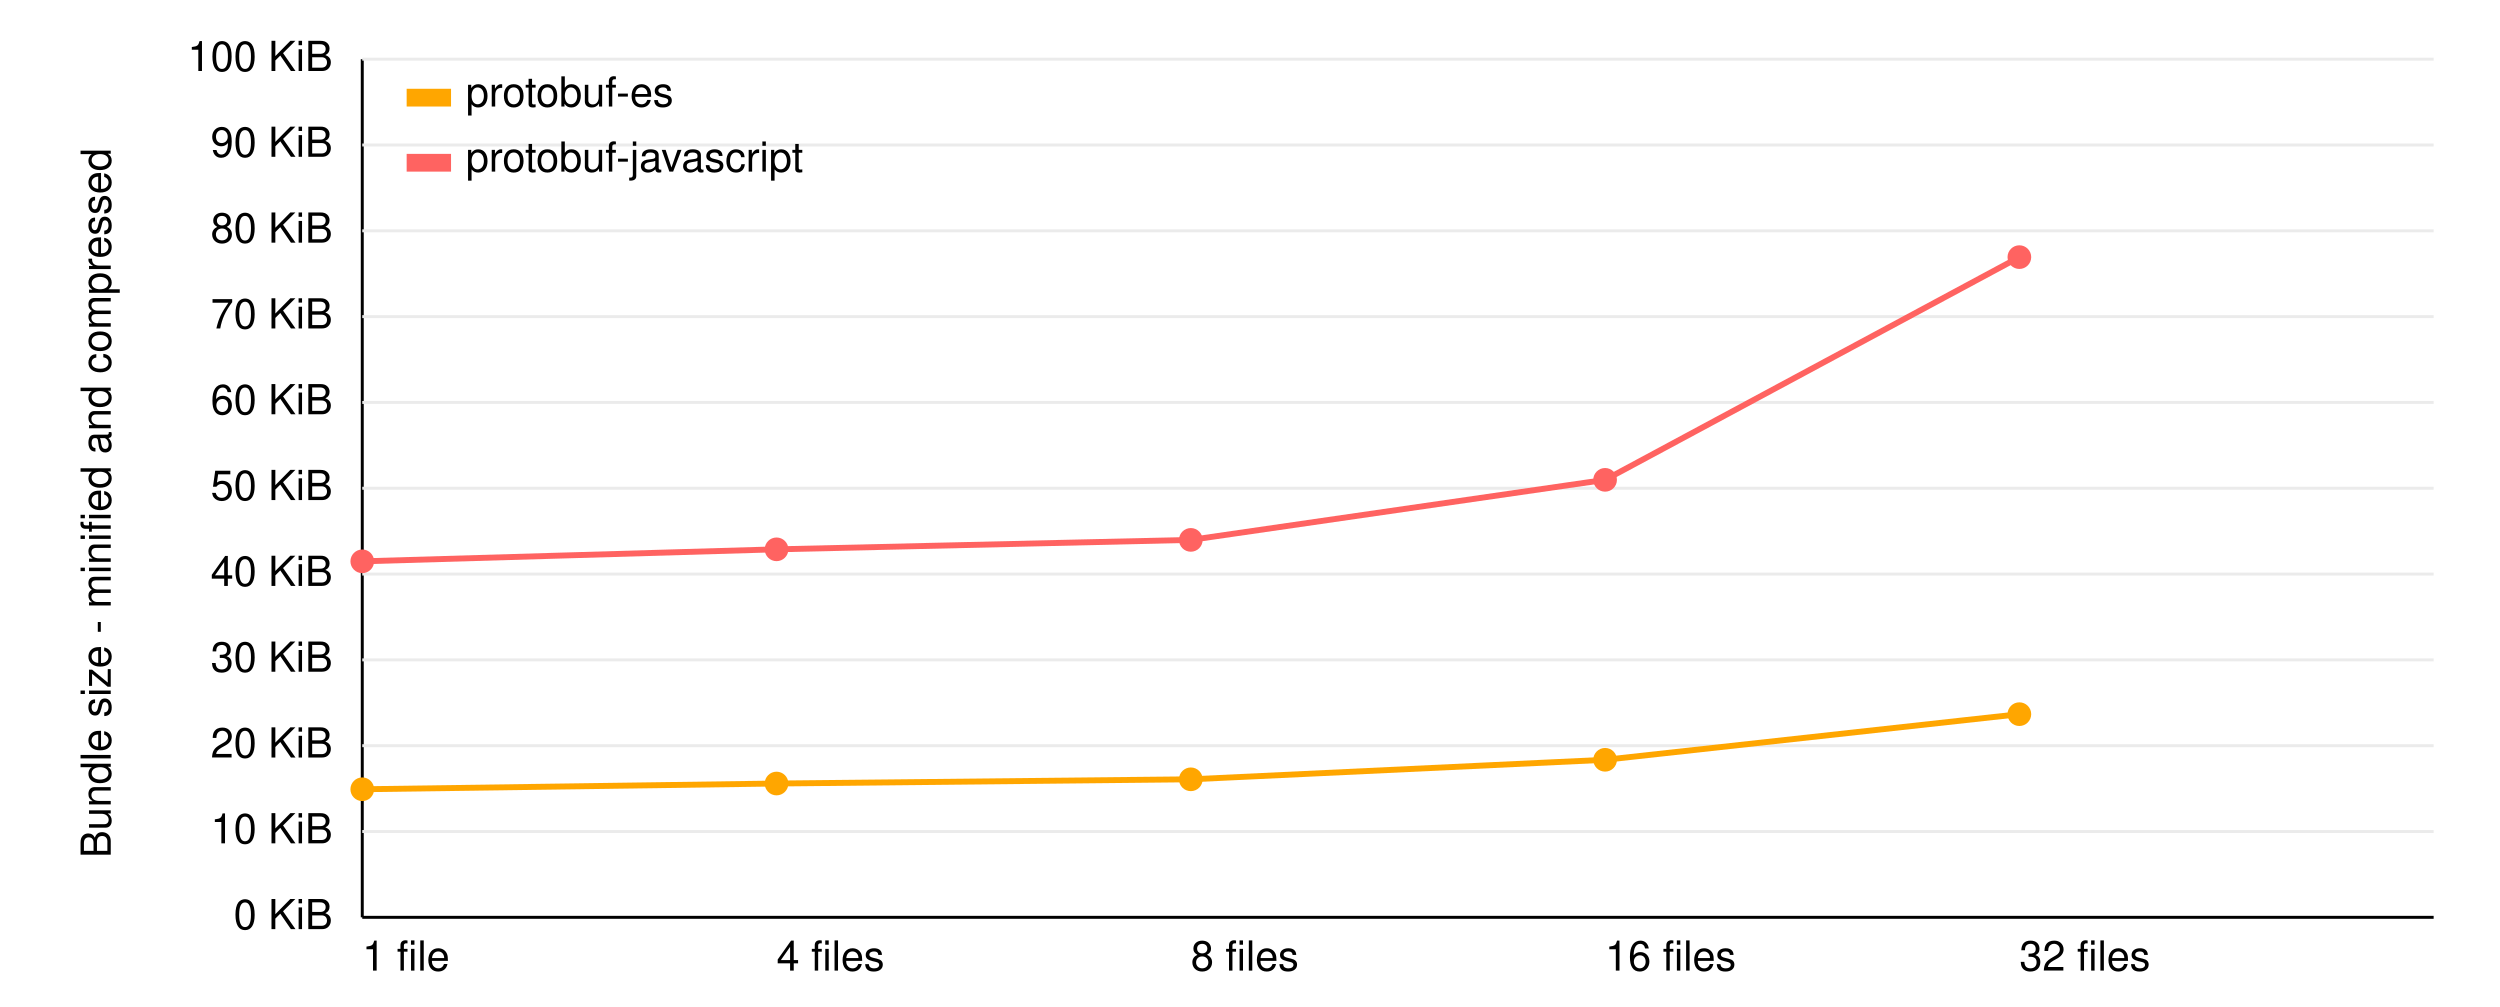
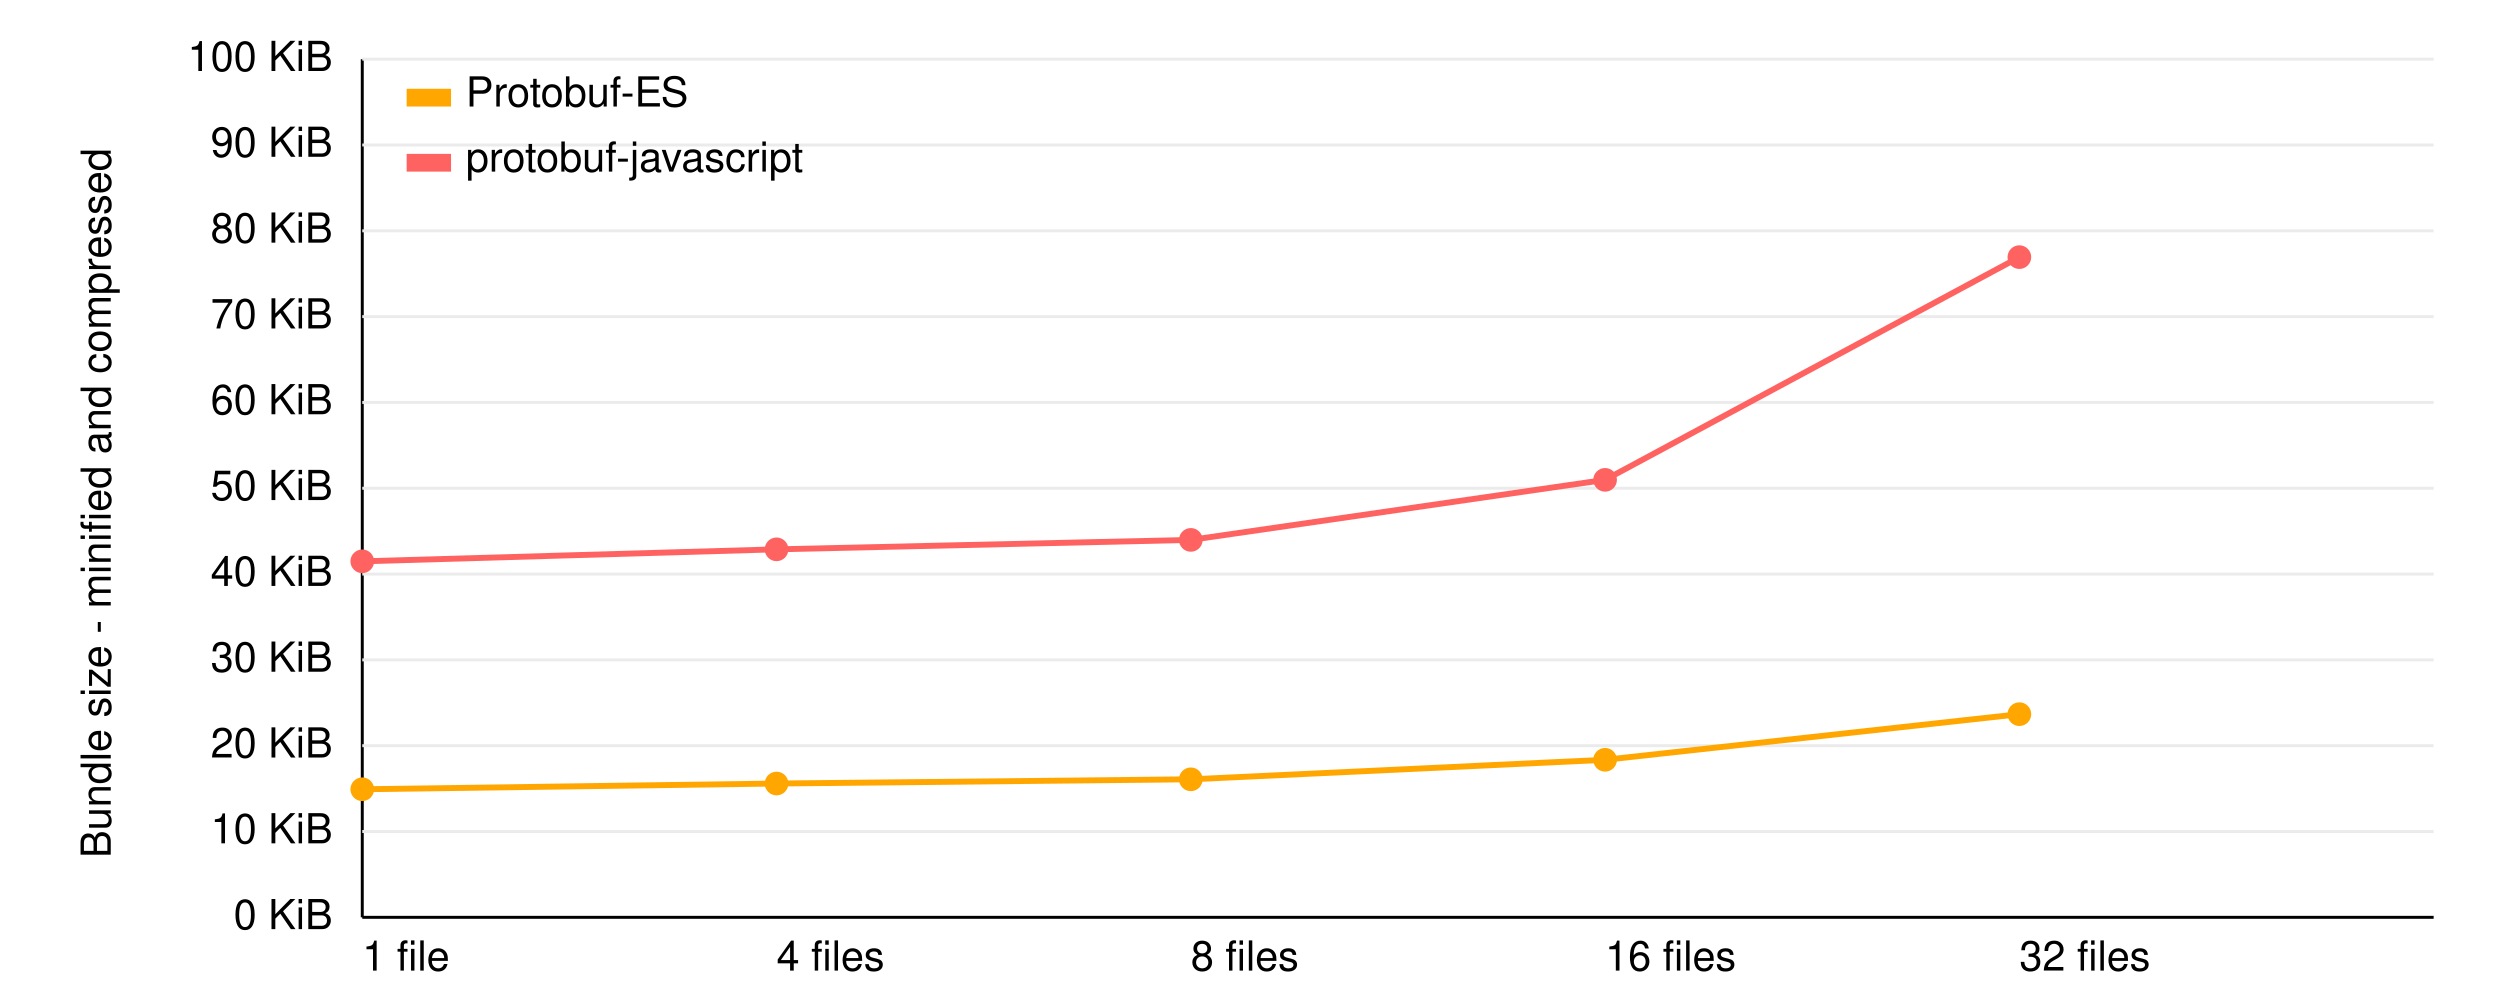
<svg xmlns="http://www.w3.org/2000/svg" version="1.1" width="820px" height="330px" viewBox="0 0 820 340" class="chart">
  <style>
      
      text {
        font: 14px Verdana, Helvetica, Arial, sans-serif;
      }
      
    </style>
  <g transform="translate(110,310)">
    <line y1="0" x2="700" stroke="black" />
    <text x="0" y="18" text-anchor="start">1 file</text>
    <text x="140" y="18" text-anchor="start">4 files</text>
    <text x="280" y="18" text-anchor="start">8 files</text>
    <text x="420" y="18" text-anchor="start">16 files</text>
    <text x="560" y="18" text-anchor="start">32 files</text>
  </g>
  <g transform="translate(110, 20)">
    <line x1="0" x2="0" y1="0" y2="290" stroke="black" />
    <g transform="rotate(-90), translate(-150,-85)">
      <text text-anchor="middle">Bundle size - minified and compressed</text>
    </g>
    <text x="-10" y="4" text-anchor="end">100 KiB</text>
    <line x1="0" x2="700" y1="0" y2="0" stroke="#ebebeb" />
    <text x="-10" y="33" text-anchor="end">90 KiB</text>
    <line x1="0" x2="700" y1="29" y2="29" stroke="#ebebeb" />
    <text x="-10" y="62" text-anchor="end">80 KiB</text>
    <line x1="0" x2="700" y1="58" y2="58" stroke="#ebebeb" />
    <text x="-10" y="91" text-anchor="end">70 KiB</text>
    <line x1="0" x2="700" y1="87" y2="87" stroke="#ebebeb" />
    <text x="-10" y="120" text-anchor="end">60 KiB</text>
    <line x1="0" x2="700" y1="116" y2="116" stroke="#ebebeb" />
    <text x="-10" y="149" text-anchor="end">50 KiB</text>
    <line x1="0" x2="700" y1="145" y2="145" stroke="#ebebeb" />
    <text x="-10" y="178" text-anchor="end">40 KiB</text>
    <line x1="0" x2="700" y1="174" y2="174" stroke="#ebebeb" />
    <text x="-10" y="207" text-anchor="end">30 KiB</text>
    <line x1="0" x2="700" y1="203" y2="203" stroke="#ebebeb" />
    <text x="-10" y="236" text-anchor="end">20 KiB</text>
    <line x1="0" x2="700" y1="232" y2="232" stroke="#ebebeb" />
    <text x="-10" y="265" text-anchor="end">10 KiB</text>
    <line x1="0" x2="700" y1="261" y2="261" stroke="#ebebeb" />
    <text x="-10" y="294" text-anchor="end">0 KiB</text>
  </g>
  <g transform="translate(110, 20)">
    <polyline fill="none" stroke="#ffa600" stroke-width="2" points="0,246.721 140,244.784 280,243.359 420,236.761 560,221.343">
    </polyline>
    <circle cx="0" cy="246.721" r="4" fill="#ffa600" />
    <circle cx="140" cy="244.784" r="4" fill="#ffa600" />
    <circle cx="280" cy="243.359" r="4" fill="#ffa600" />
    <circle cx="420" cy="236.761" r="4" fill="#ffa600" />
    <circle cx="560" cy="221.343" r="4" fill="#ffa600" />
  </g>
  <g transform="translate(110, 20)">
    <polyline fill="none" stroke="#ff6361" stroke-width="2" points="0,169.692 140,165.64 280,162.451 420,142.157 560,66.893">
    </polyline>
    <circle cx="0" cy="169.692" r="4" fill="#ff6361" />
    <circle cx="140" cy="165.64" r="4" fill="#ff6361" />
    <circle cx="280" cy="162.451" r="4" fill="#ff6361" />
    <circle cx="420" cy="142.157" r="4" fill="#ff6361" />
    <circle cx="560" cy="66.893" r="4" fill="#ff6361" />
  </g>
  <g transform="translate(125, 30)">
    <g transform="translate(0, 0)">
      <rect width="15" height="6" fill="#ffa600" />
-       <text x="20" y="6">protobuf-es</text>
+       <text x="20" y="6">Protobuf-ES</text>
    </g>
    <g transform="translate(0, 22)">
      <rect width="15" height="6" fill="#ff6361" />
      <text x="20" y="6">protobuf-javascript</text>
    </g>
  </g>
</svg>
